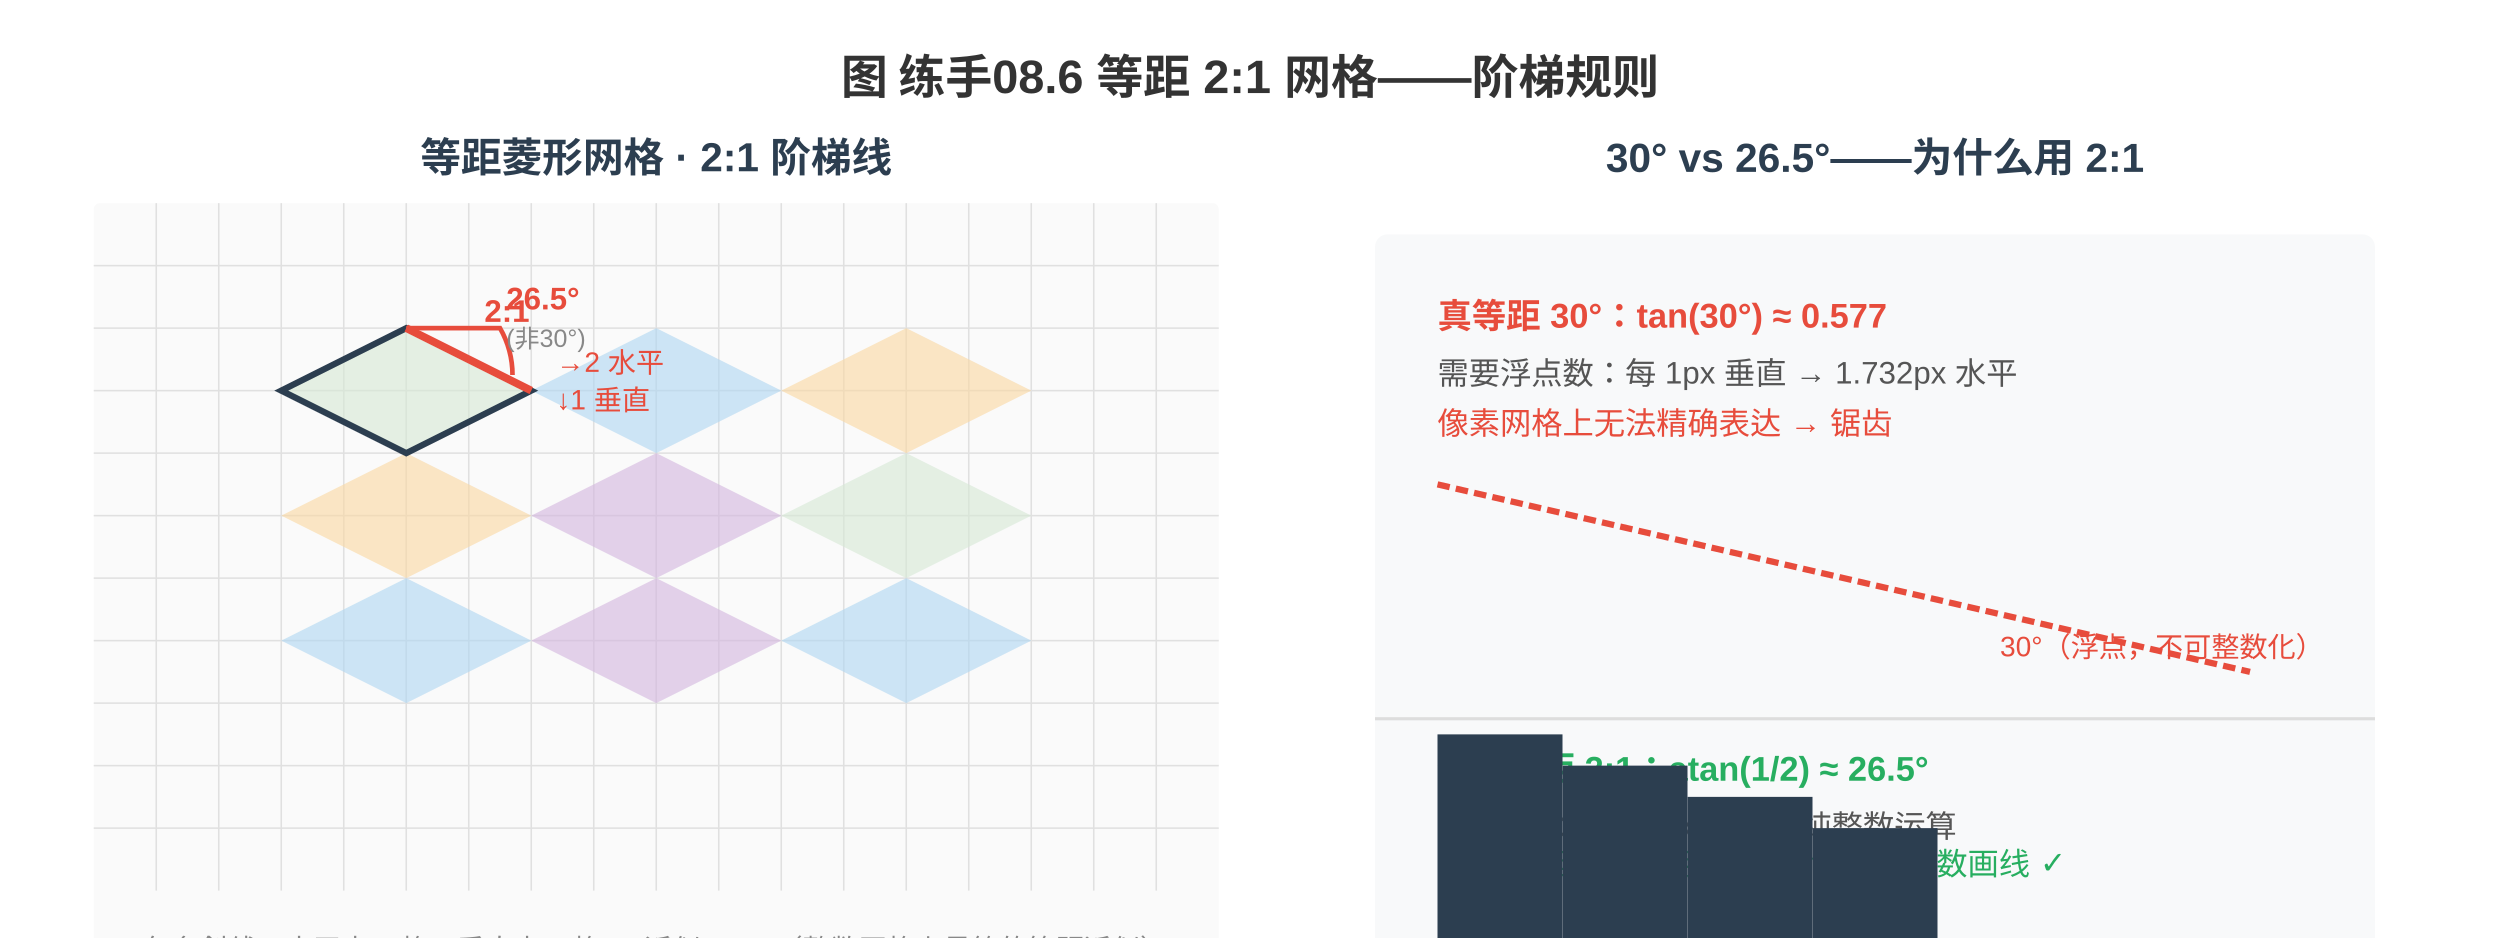
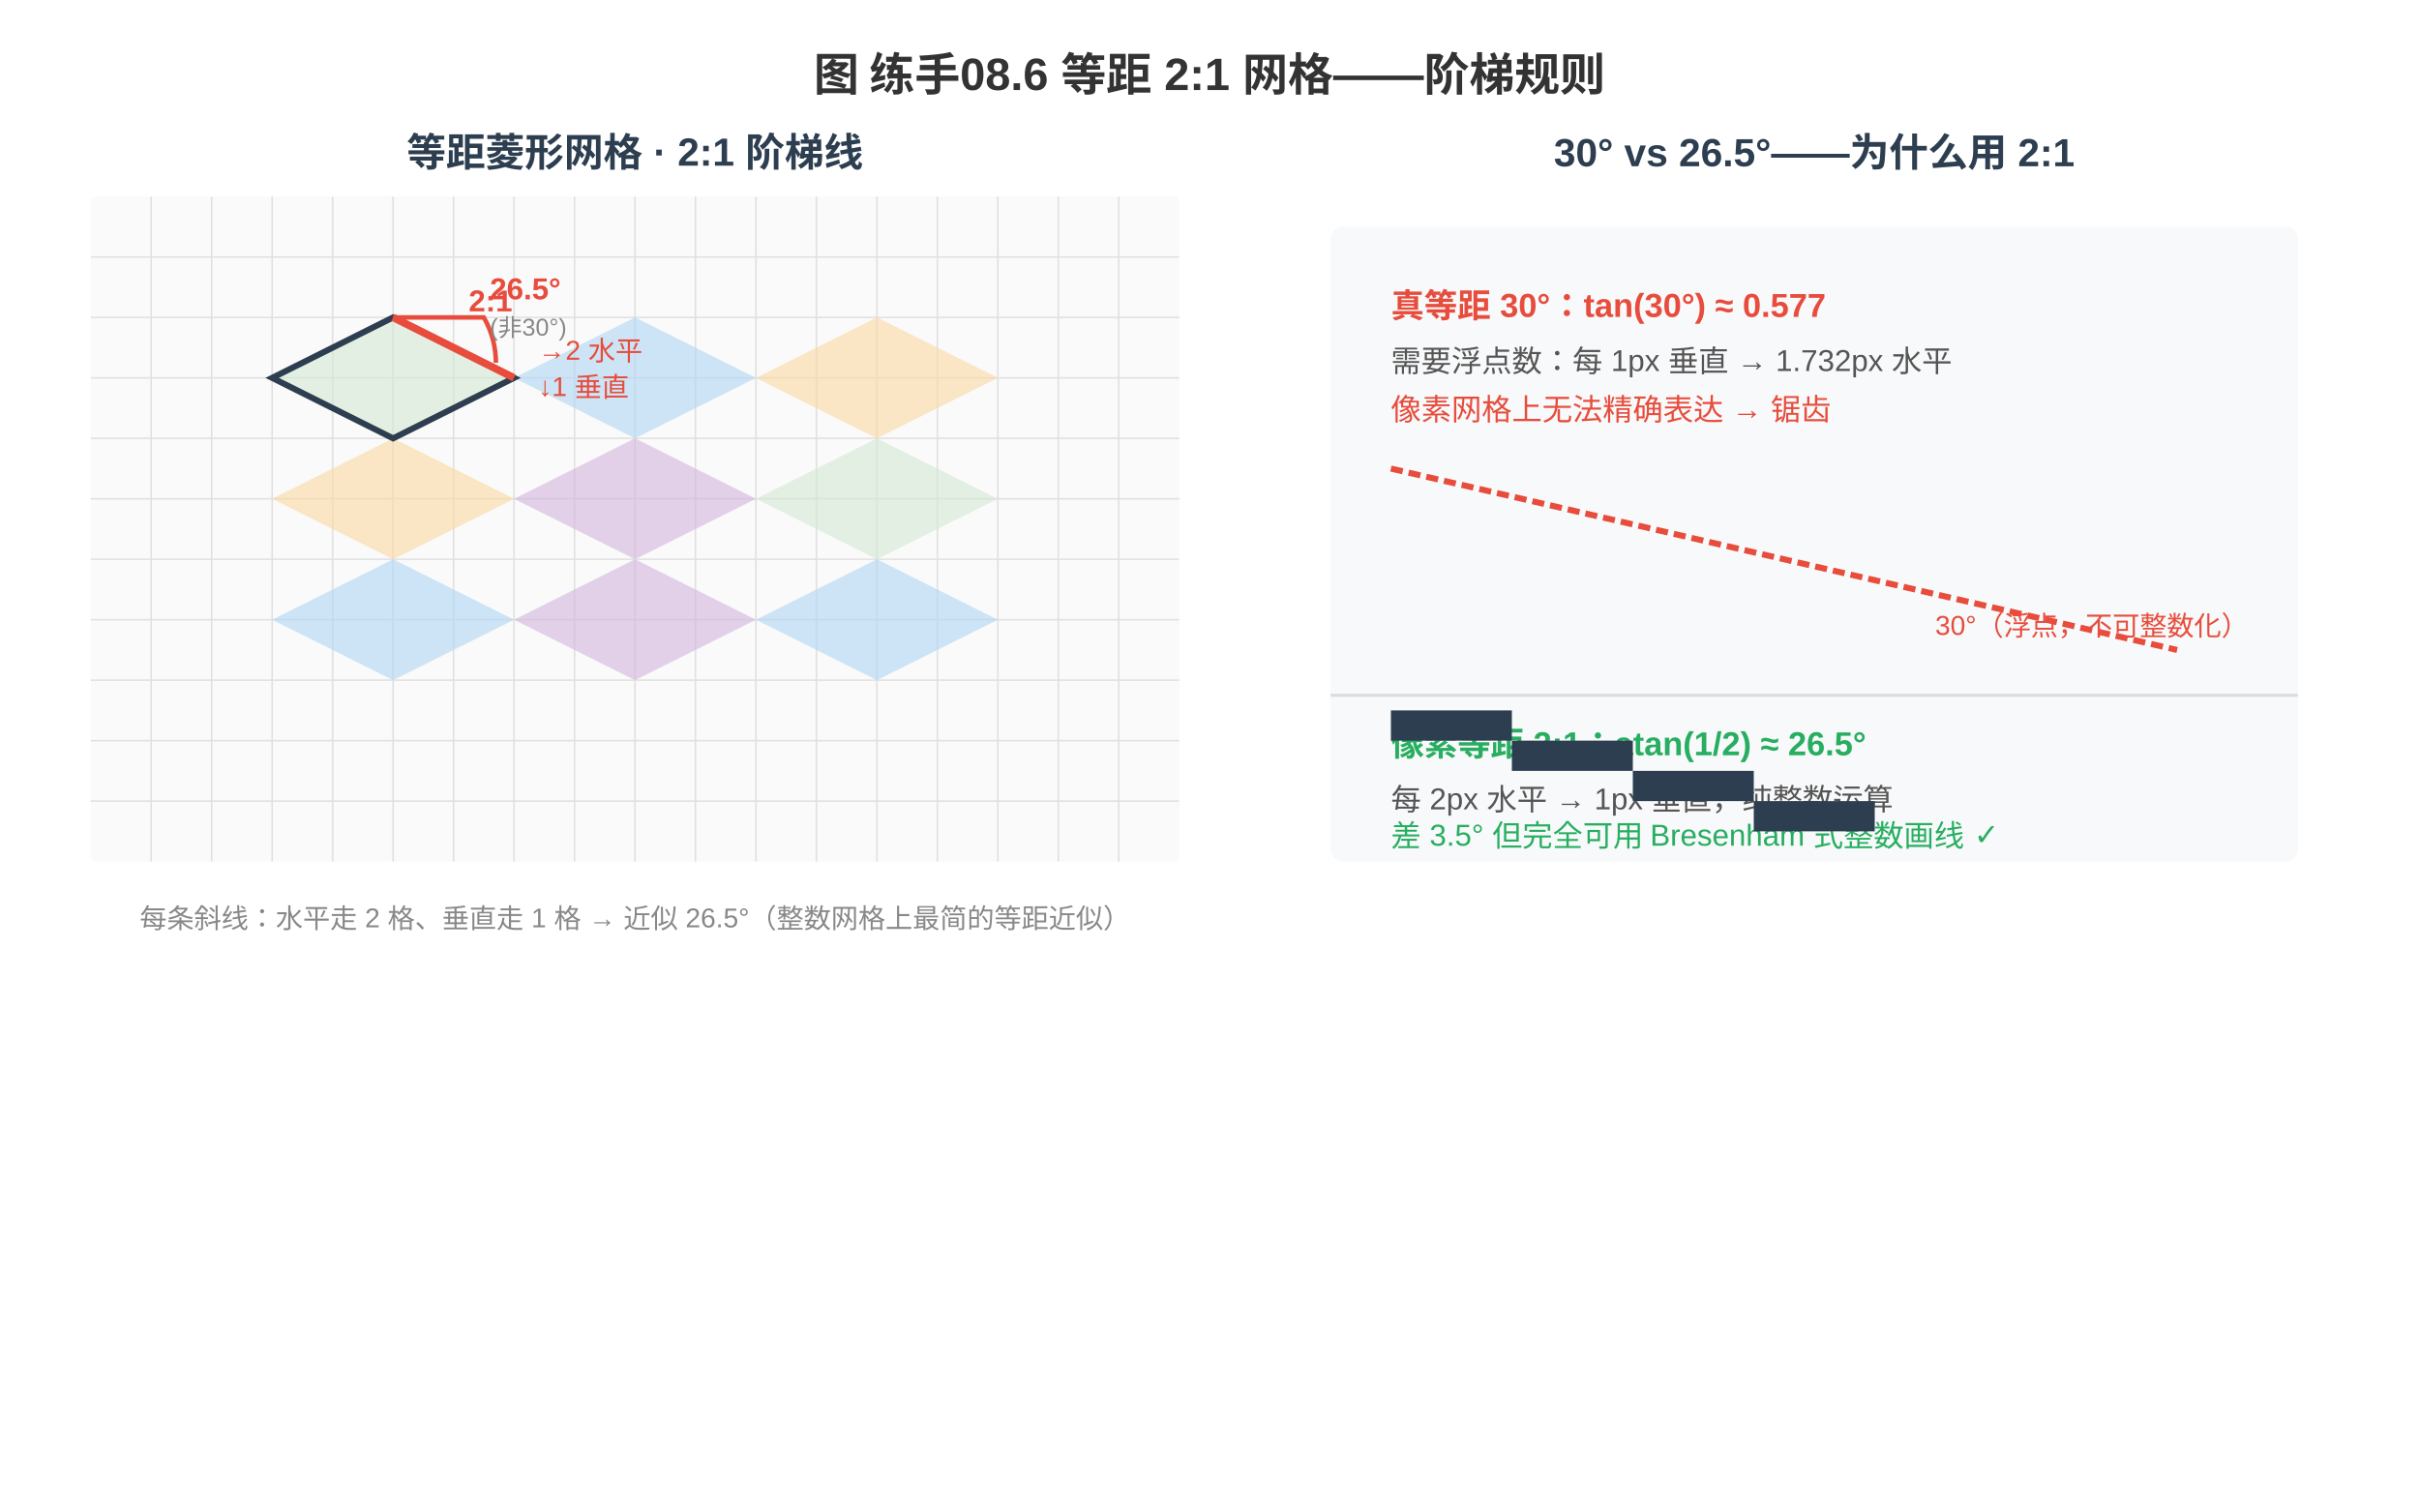
- <svg xmlns="http://www.w3.org/2000/svg" viewBox="0 0 800 300" width="800" height="300">
+ <svg xmlns="http://www.w3.org/2000/svg" viewBox="0 0 800 500" width="800" height="500">
  <style>
    text { font-family: 'PingFang SC','Microsoft YaHei',Arial,sans-serif; }
    .title { font-size: 15px; font-weight: bold; fill: #333; }
    .cell-bg { fill: #fafafa; }
    .cell-line { stroke: #e0e0e0; stroke-width: 0.5; }
    .tile-a { fill: #D5E8D4; }
    .tile-b { fill: #AED6F1; }
    .tile-c { fill: #FAD7A0; }
    .tile-d { fill: #D2B4DE; }
    .line-iso { fill: #2C3E50; }
    .angle-arc { stroke: #E74C3C; stroke-width: 1.5; fill: none; }
    .step-label { font-size: 9px; fill: #888; }
  </style>
  <text x="400" y="30" class="title" text-anchor="middle">图 练手08.6 等距 2:1 网格——阶梯规则</text>
  <g transform="translate(30, 55)">
    <text x="180" y="0" style="font-size:13px;font-weight:bold;fill:#2C3E50;text-anchor:middle;">等距菱形网格 · 2:1 阶梯线</text>
-     <rect x="0" y="10" width="360" height="300" class="cell-bg" rx="2" />
+     <rect x="0" y="10" width="360" height="220" class="cell-bg" rx="2" />
    <g class="cell-line">
      <line x1="20" y1="10" x2="20" y2="230" />
      <line x1="40" y1="10" x2="40" y2="230" />
      <line x1="60" y1="10" x2="60" y2="230" />
      <line x1="80" y1="10" x2="80" y2="230" />
      <line x1="100" y1="10" x2="100" y2="230" />
      <line x1="120" y1="10" x2="120" y2="230" />
      <line x1="140" y1="10" x2="140" y2="230" />
      <line x1="160" y1="10" x2="160" y2="230" />
      <line x1="180" y1="10" x2="180" y2="230" />
      <line x1="200" y1="10" x2="200" y2="230" />
      <line x1="220" y1="10" x2="220" y2="230" />
      <line x1="240" y1="10" x2="240" y2="230" />
      <line x1="260" y1="10" x2="260" y2="230" />
      <line x1="280" y1="10" x2="280" y2="230" />
      <line x1="300" y1="10" x2="300" y2="230" />
      <line x1="320" y1="10" x2="320" y2="230" />
      <line x1="340" y1="10" x2="340" y2="230" />
      <line x1="0" y1="30" x2="360" y2="30" />
      <line x1="0" y1="50" x2="360" y2="50" />
      <line x1="0" y1="70" x2="360" y2="70" />
      <line x1="0" y1="90" x2="360" y2="90" />
      <line x1="0" y1="110" x2="360" y2="110" />
      <line x1="0" y1="130" x2="360" y2="130" />
      <line x1="0" y1="150" x2="360" y2="150" />
      <line x1="0" y1="170" x2="360" y2="170" />
      <line x1="0" y1="190" x2="360" y2="190" />
      <line x1="0" y1="210" x2="360" y2="210" />
    </g>
    <polygon points="100,50 140,70 100,90 60,70" class="tile-a" opacity="0.6" />
    <polygon points="180,50 220,70 180,90 140,70" class="tile-b" opacity="0.6" />
    <polygon points="100,90 140,110 100,130 60,110" class="tile-c" opacity="0.6" />
    <polygon points="180,90 220,110 180,130 140,110" class="tile-d" opacity="0.6" />
    <polygon points="260,50 300,70 260,90 220,70" class="tile-c" opacity="0.6" />
    <polygon points="260,90 300,110 260,130 220,110" class="tile-a" opacity="0.6" />
    <polygon points="100,130 140,150 100,170 60,150" class="tile-b" opacity="0.6" />
    <polygon points="180,130 220,150 180,170 140,150" class="tile-d" opacity="0.6" />
    <polygon points="260,130 300,150 260,170 220,150" class="tile-b" opacity="0.6" />
    <polygon points="100,50 140,70 100,90 60,70" fill="none" stroke="#2C3E50" stroke-width="2" />
    <line x1="100" y1="50" x2="140" y2="70" stroke="#E74C3C" stroke-width="2.5" />
    <text x="125" y="48" style="font-size:10px;fill:#E74C3C;font-weight:bold;">2:1</text>
    <text x="148" y="64" style="font-size:9px;fill:#E74C3C;">→2 水平</text>
    <text x="148" y="76" style="font-size:9px;fill:#E74C3C;">↓1 垂直</text>
    <path d="M 100 50 L 130 50 A 30 30 0 0 1 134 65" class="angle-arc" />
    <text x="132" y="44" style="font-size:10px;fill:#E74C3C;font-weight:bold;">26.5°</text>
    <text x="132" y="56" style="font-size:8px;fill:#888;">(非30°)</text>
    <text x="180" y="252" class="step-label" text-anchor="middle">每条斜线：水平走 2 格、垂直走 1 格 → 近似 26.5°（整数网格上最简的等距近似）</text>
  </g>
  <g transform="translate(440, 55)">
    <text x="160" y="0" style="font-size:13px;font-weight:bold;fill:#2C3E50;text-anchor:middle;">30° vs 26.5°——为什么用 2:1</text>
-     <rect x="0" y="20" width="320" height="300" fill="#F8F9FA" rx="4" />
+     <rect x="0" y="20" width="320" height="210" fill="#F8F9FA" rx="4" />
    <text x="20" y="50" style="font-size:11px;font-weight:bold;fill:#E74C3C;">真等距 30°：tan(30°) ≈ 0.577</text>
    <text x="20" y="68" style="font-size:10px;fill:#555;">需要浮点数：每 1px 垂直 → 1.732px 水平</text>
    <text x="20" y="84" style="font-size:10px;fill:#E74C3C;">像素网格上无法精确表达 → 锯齿</text>
    <line x1="20" y1="100" x2="280" y2="160" stroke="#E74C3C" stroke-width="2" stroke-dasharray="4,2" />
    <text x="200" y="155" style="font-size:9px;fill:#E74C3C;">30°（浮点，不可整数化）</text>
    <line x1="0" y1="175" x2="320" y2="175" stroke="#ddd" stroke-width="1" />
    <text x="20" y="195" style="font-size:11px;font-weight:bold;fill:#27AE60;">像素等距 2:1：atan(1/2) ≈ 26.5°</text>
    <text x="20" y="213" style="font-size:10px;fill:#555;">每 2px 水平 → 1px 垂直，纯整数运算</text>
    <text x="20" y="225" style="font-size:10px;fill:#27AE60;">差 3.5° 但完全可用 Bresenham 式整数画线 ✓</text>
    <g class="line-iso">
-       <rect x="20" y="180" width="20" height="300" />
-       <rect x="40" y="180" width="20" height="300" />
-       <rect x="60" y="190" width="20" height="300" />
-       <rect x="80" y="190" width="20" height="300" />
-       <rect x="100" y="200" width="20" height="300" />
-       <rect x="120" y="200" width="20" height="300" />
-       <rect x="140" y="210" width="20" height="300" />
-       <rect x="160" y="210" width="20" height="300" />
+       <rect x="20" y="180" width="20" height="10" />
+       <rect x="40" y="180" width="20" height="10" />
+       <rect x="60" y="190" width="20" height="10" />
+       <rect x="80" y="190" width="20" height="10" />
+       <rect x="100" y="200" width="20" height="10" />
+       <rect x="120" y="200" width="20" height="10" />
+       <rect x="140" y="210" width="20" height="10" />
+       <rect x="160" y="210" width="20" height="10" />
    </g>
  </g>
</svg>
